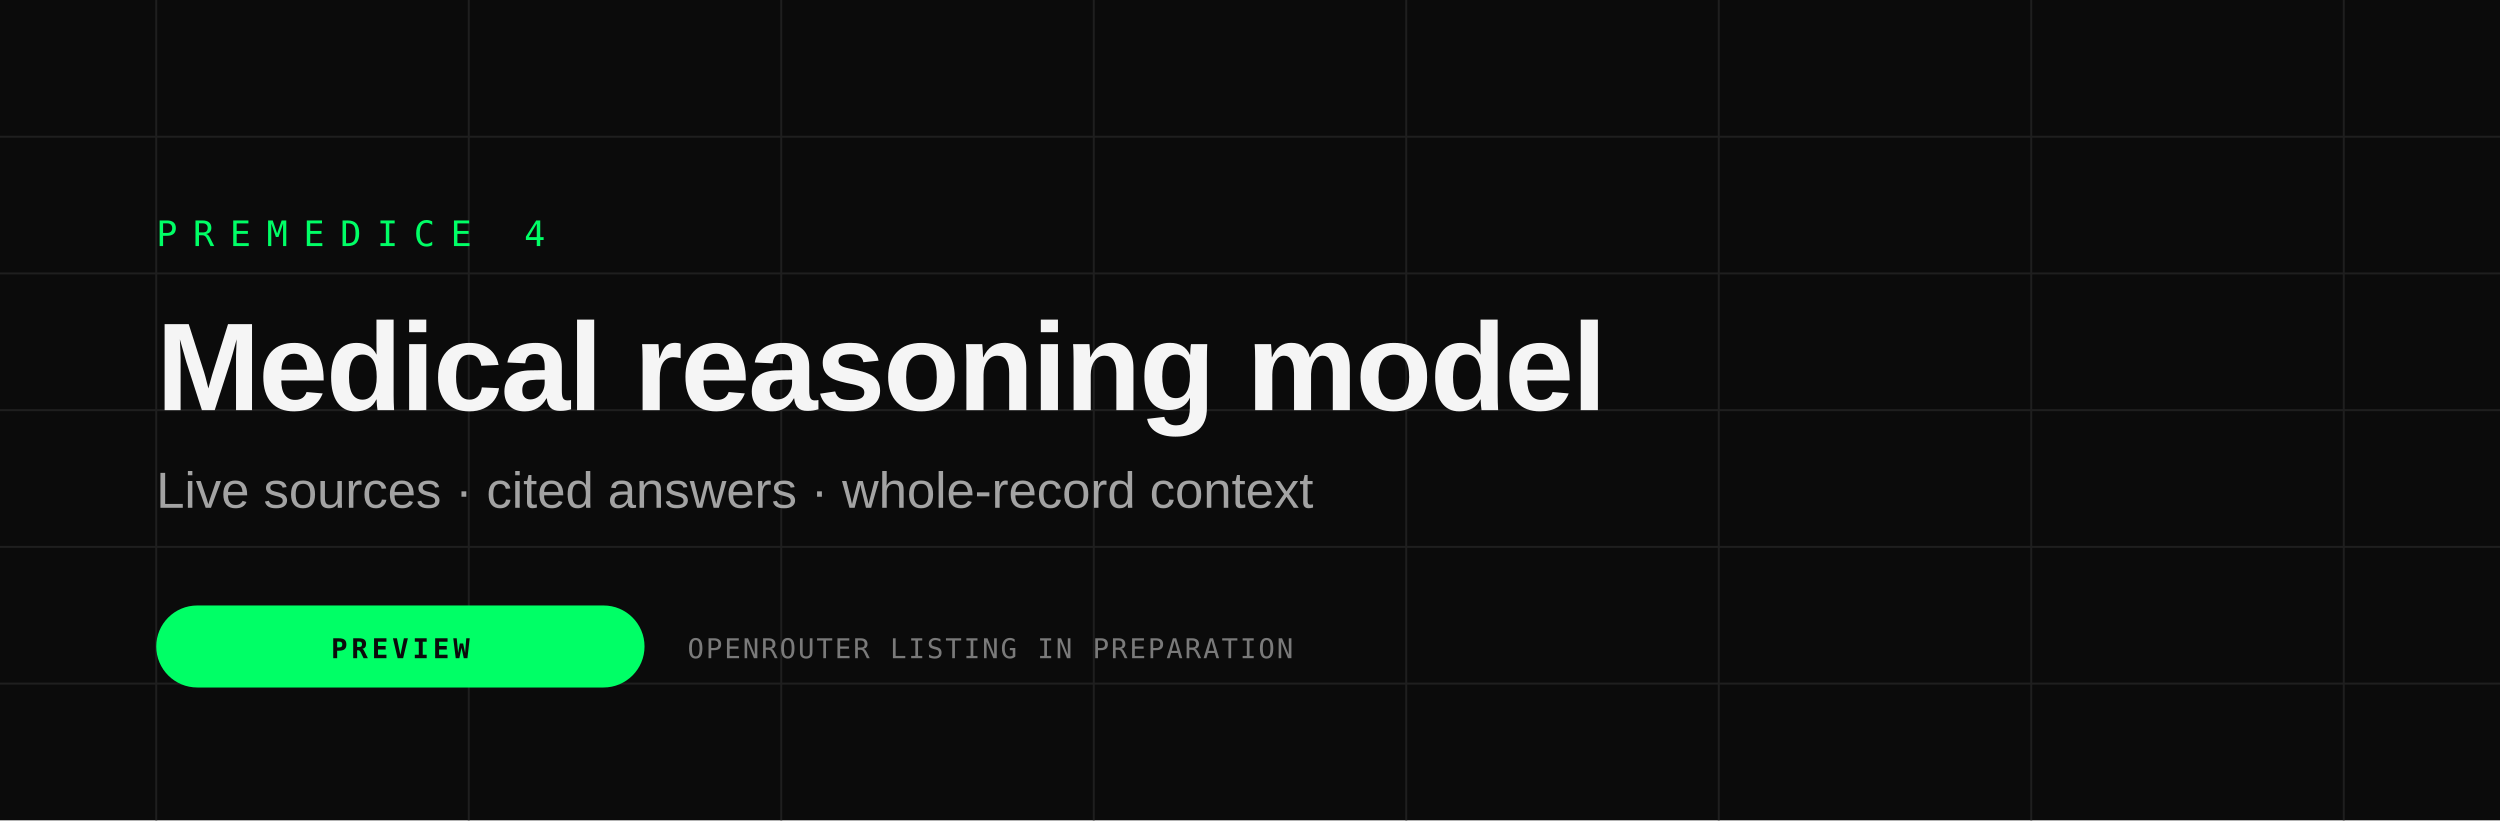
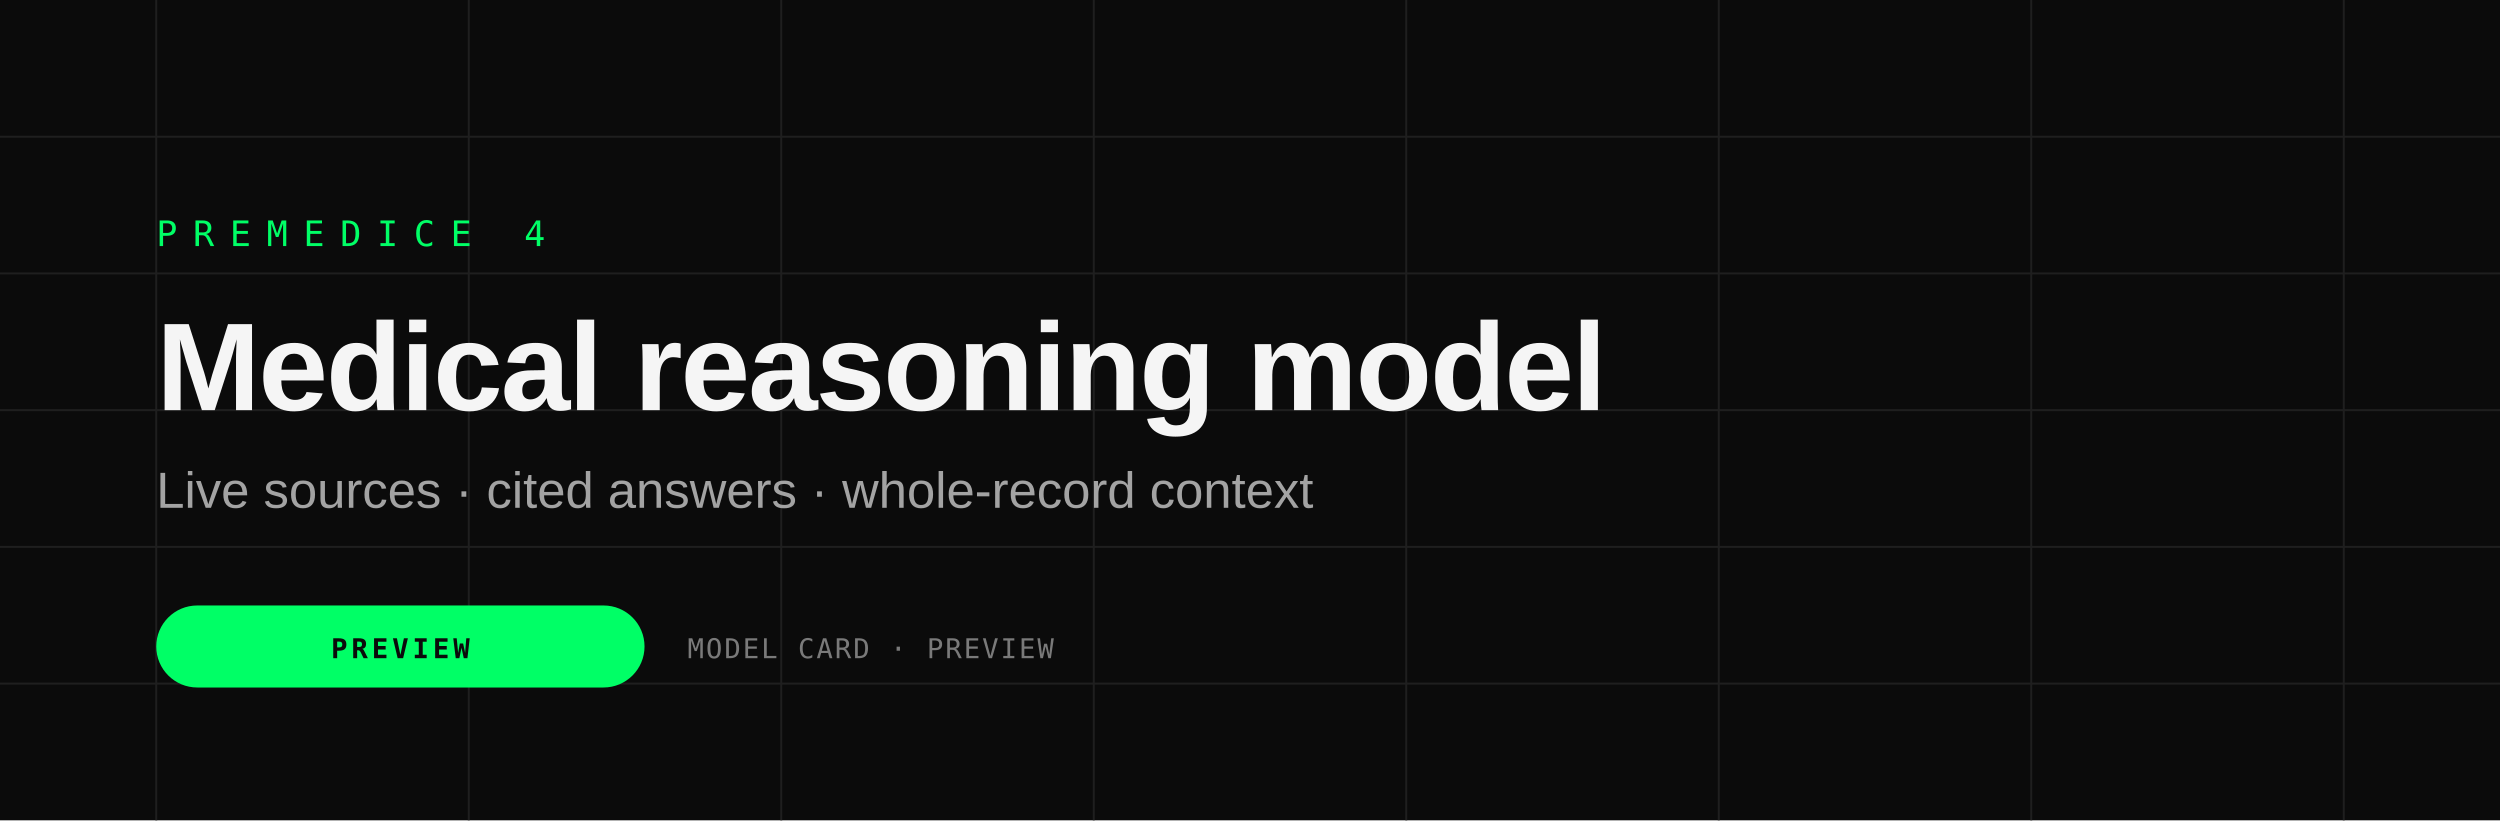
<svg xmlns="http://www.w3.org/2000/svg" width="1280" height="420" viewBox="0 0 1280 420">
  <rect width="1280" height="420" fill="#0B0B0B" />
  <g stroke="#1F1F1F" stroke-width="1">
    <path d="M0 70H1280M0 140H1280M0 210H1280M0 280H1280M0 350H1280" />
    <path d="M80 0V420M240 0V420M400 0V420M560 0V420M720 0V420M880 0V420M1040 0V420M1200 0V420" />
  </g>
  <text x="80" y="126" fill="#00FF66" font-family="monospace" font-size="18" letter-spacing="8">PREMEDICE 4</text>
  <text x="80" y="210" fill="#F5F5F5" font-family="Arial, Helvetica, sans-serif" font-size="64" font-weight="800" letter-spacing="-1">Medical reasoning model</text>
  <text x="80" y="260" fill="#A3A3A3" font-family="Arial, Helvetica, sans-serif" font-size="26">Live sources · cited answers · whole-record context</text>
  <rect x="80" y="310" width="250" height="42" rx="21" fill="#00FF66" />
  <text x="205" y="337" text-anchor="middle" fill="#0B0B0B" font-family="monospace" font-size="14" font-weight="700" letter-spacing="2">PREVIEW</text>
-   <text x="352" y="337" fill="#7A7A7A" font-family="monospace" font-size="14" letter-spacing="1">OPENROUTER LISTING IN PREPARATION</text>
+   <text x="352" y="337" fill="#7A7A7A" font-family="monospace" font-size="14" letter-spacing="1">MODEL CARD · PREVIEW</text>
</svg>
